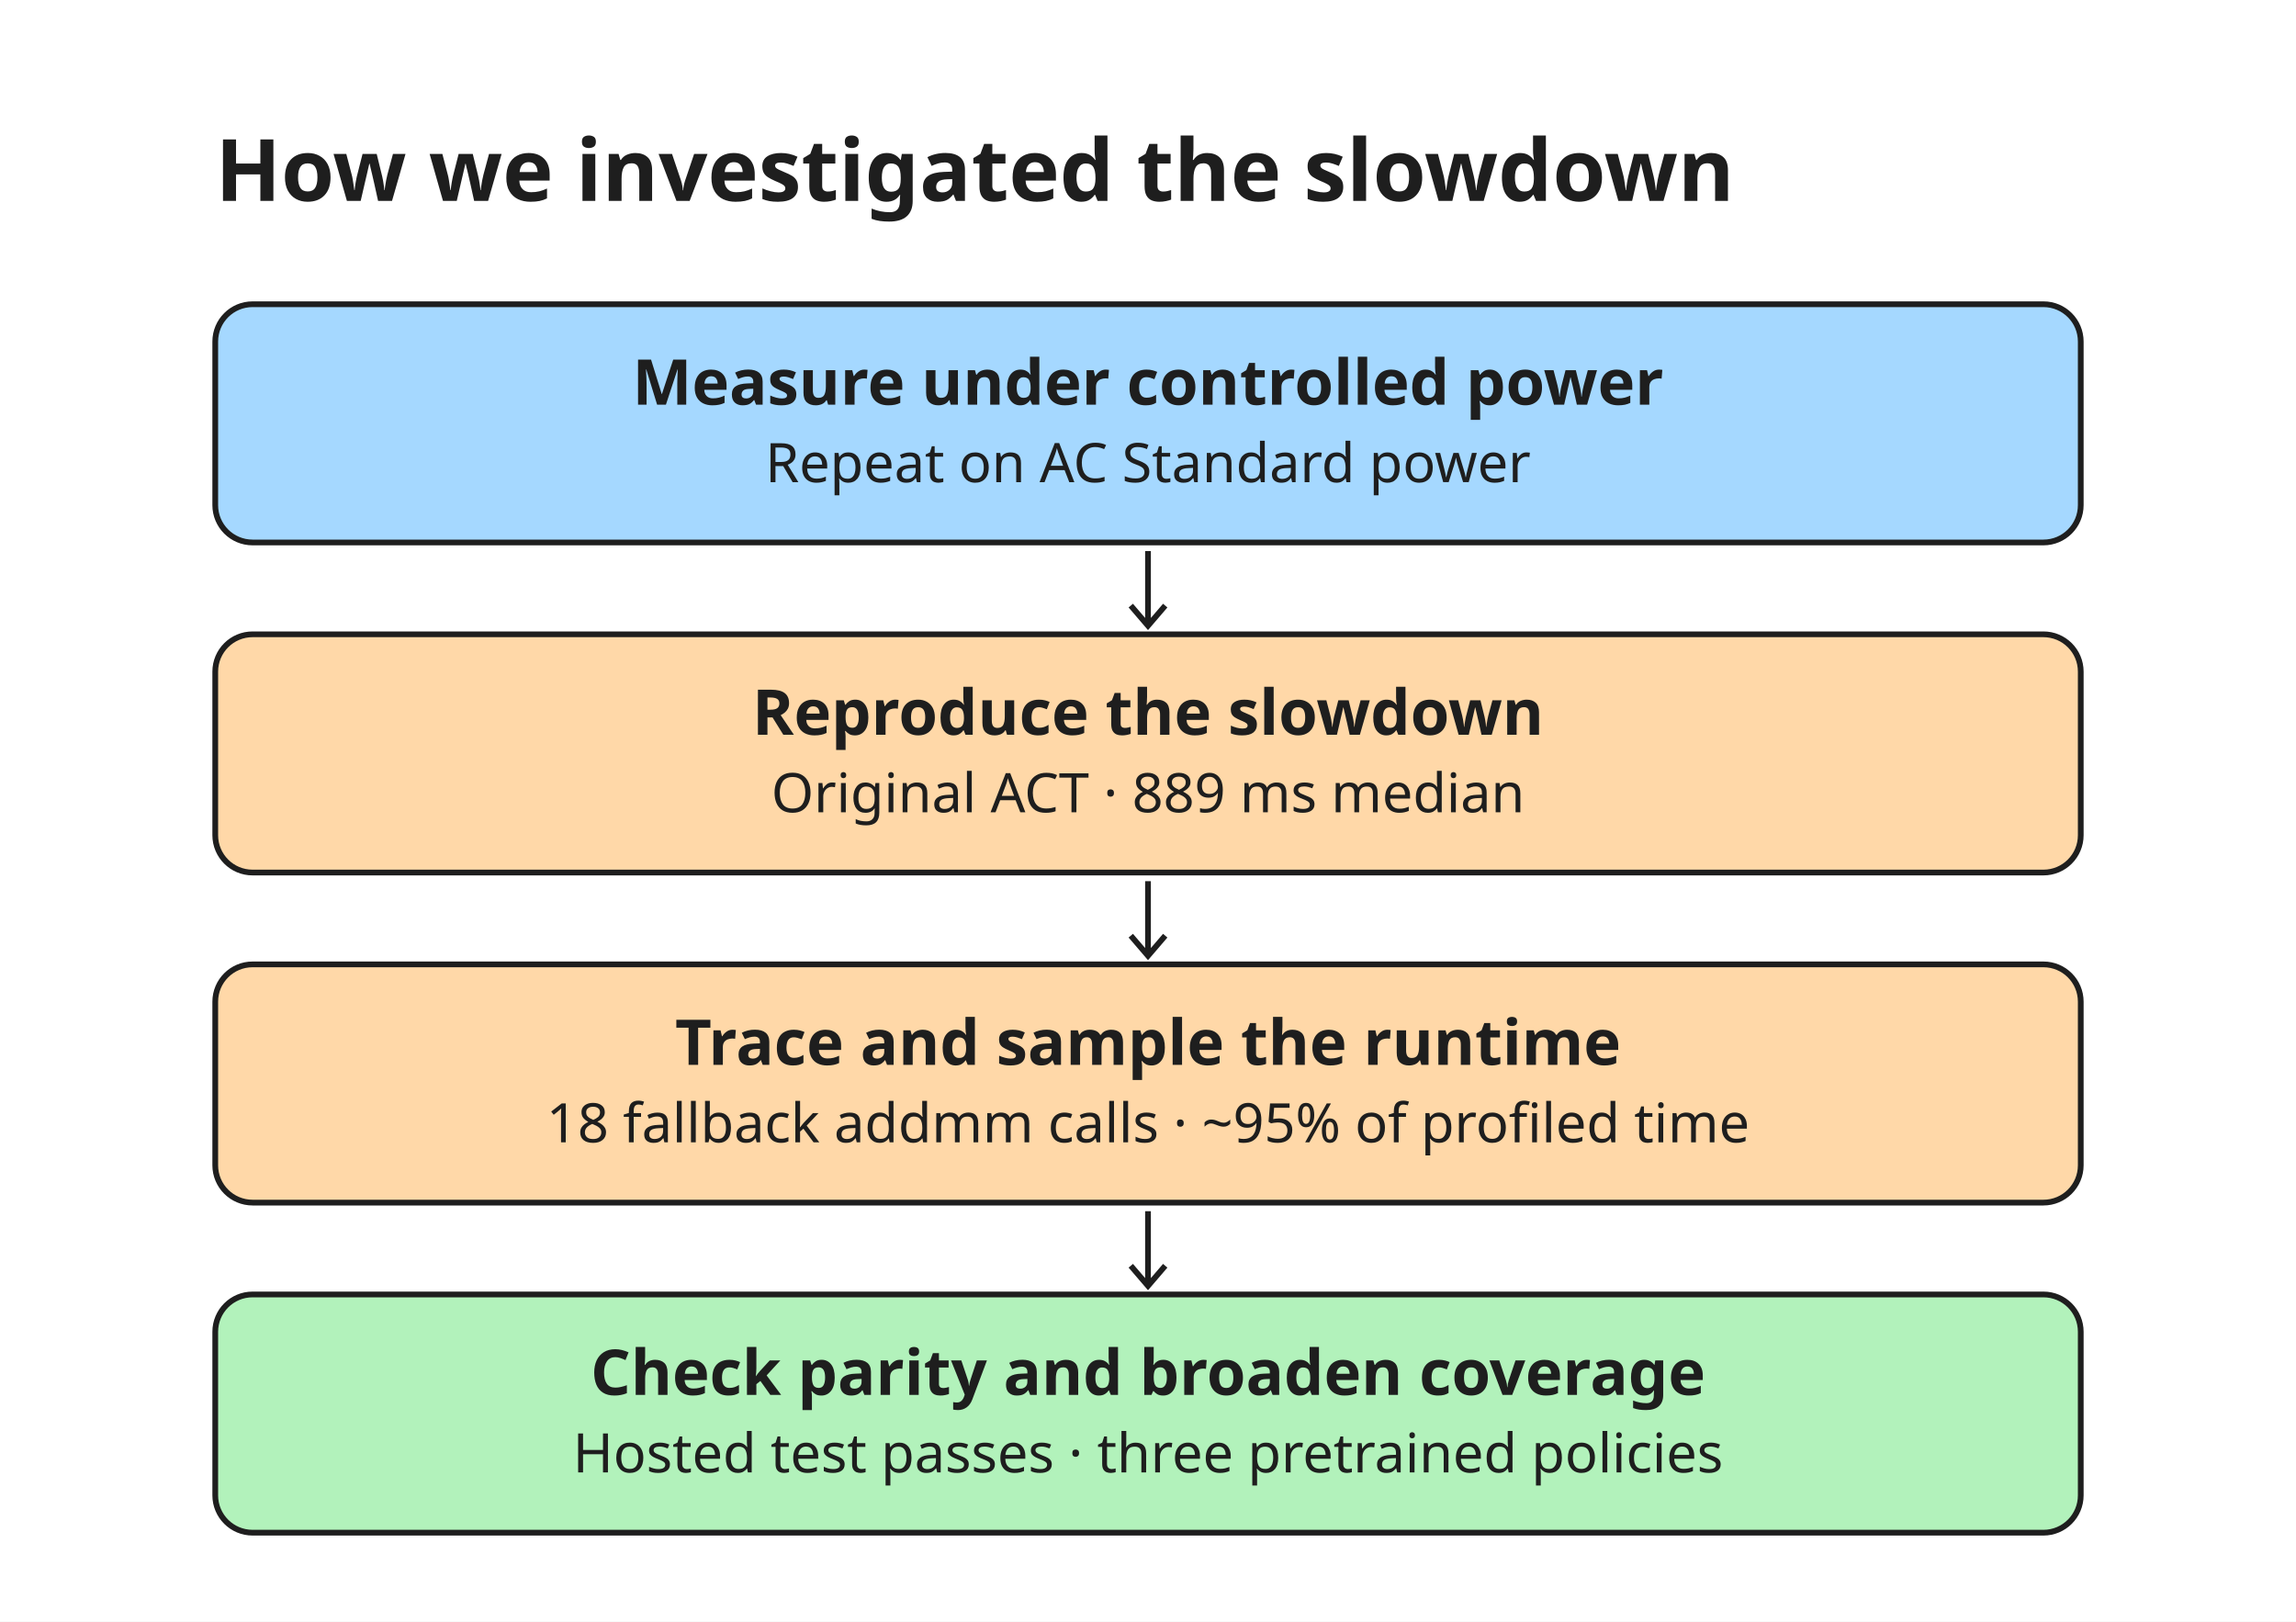
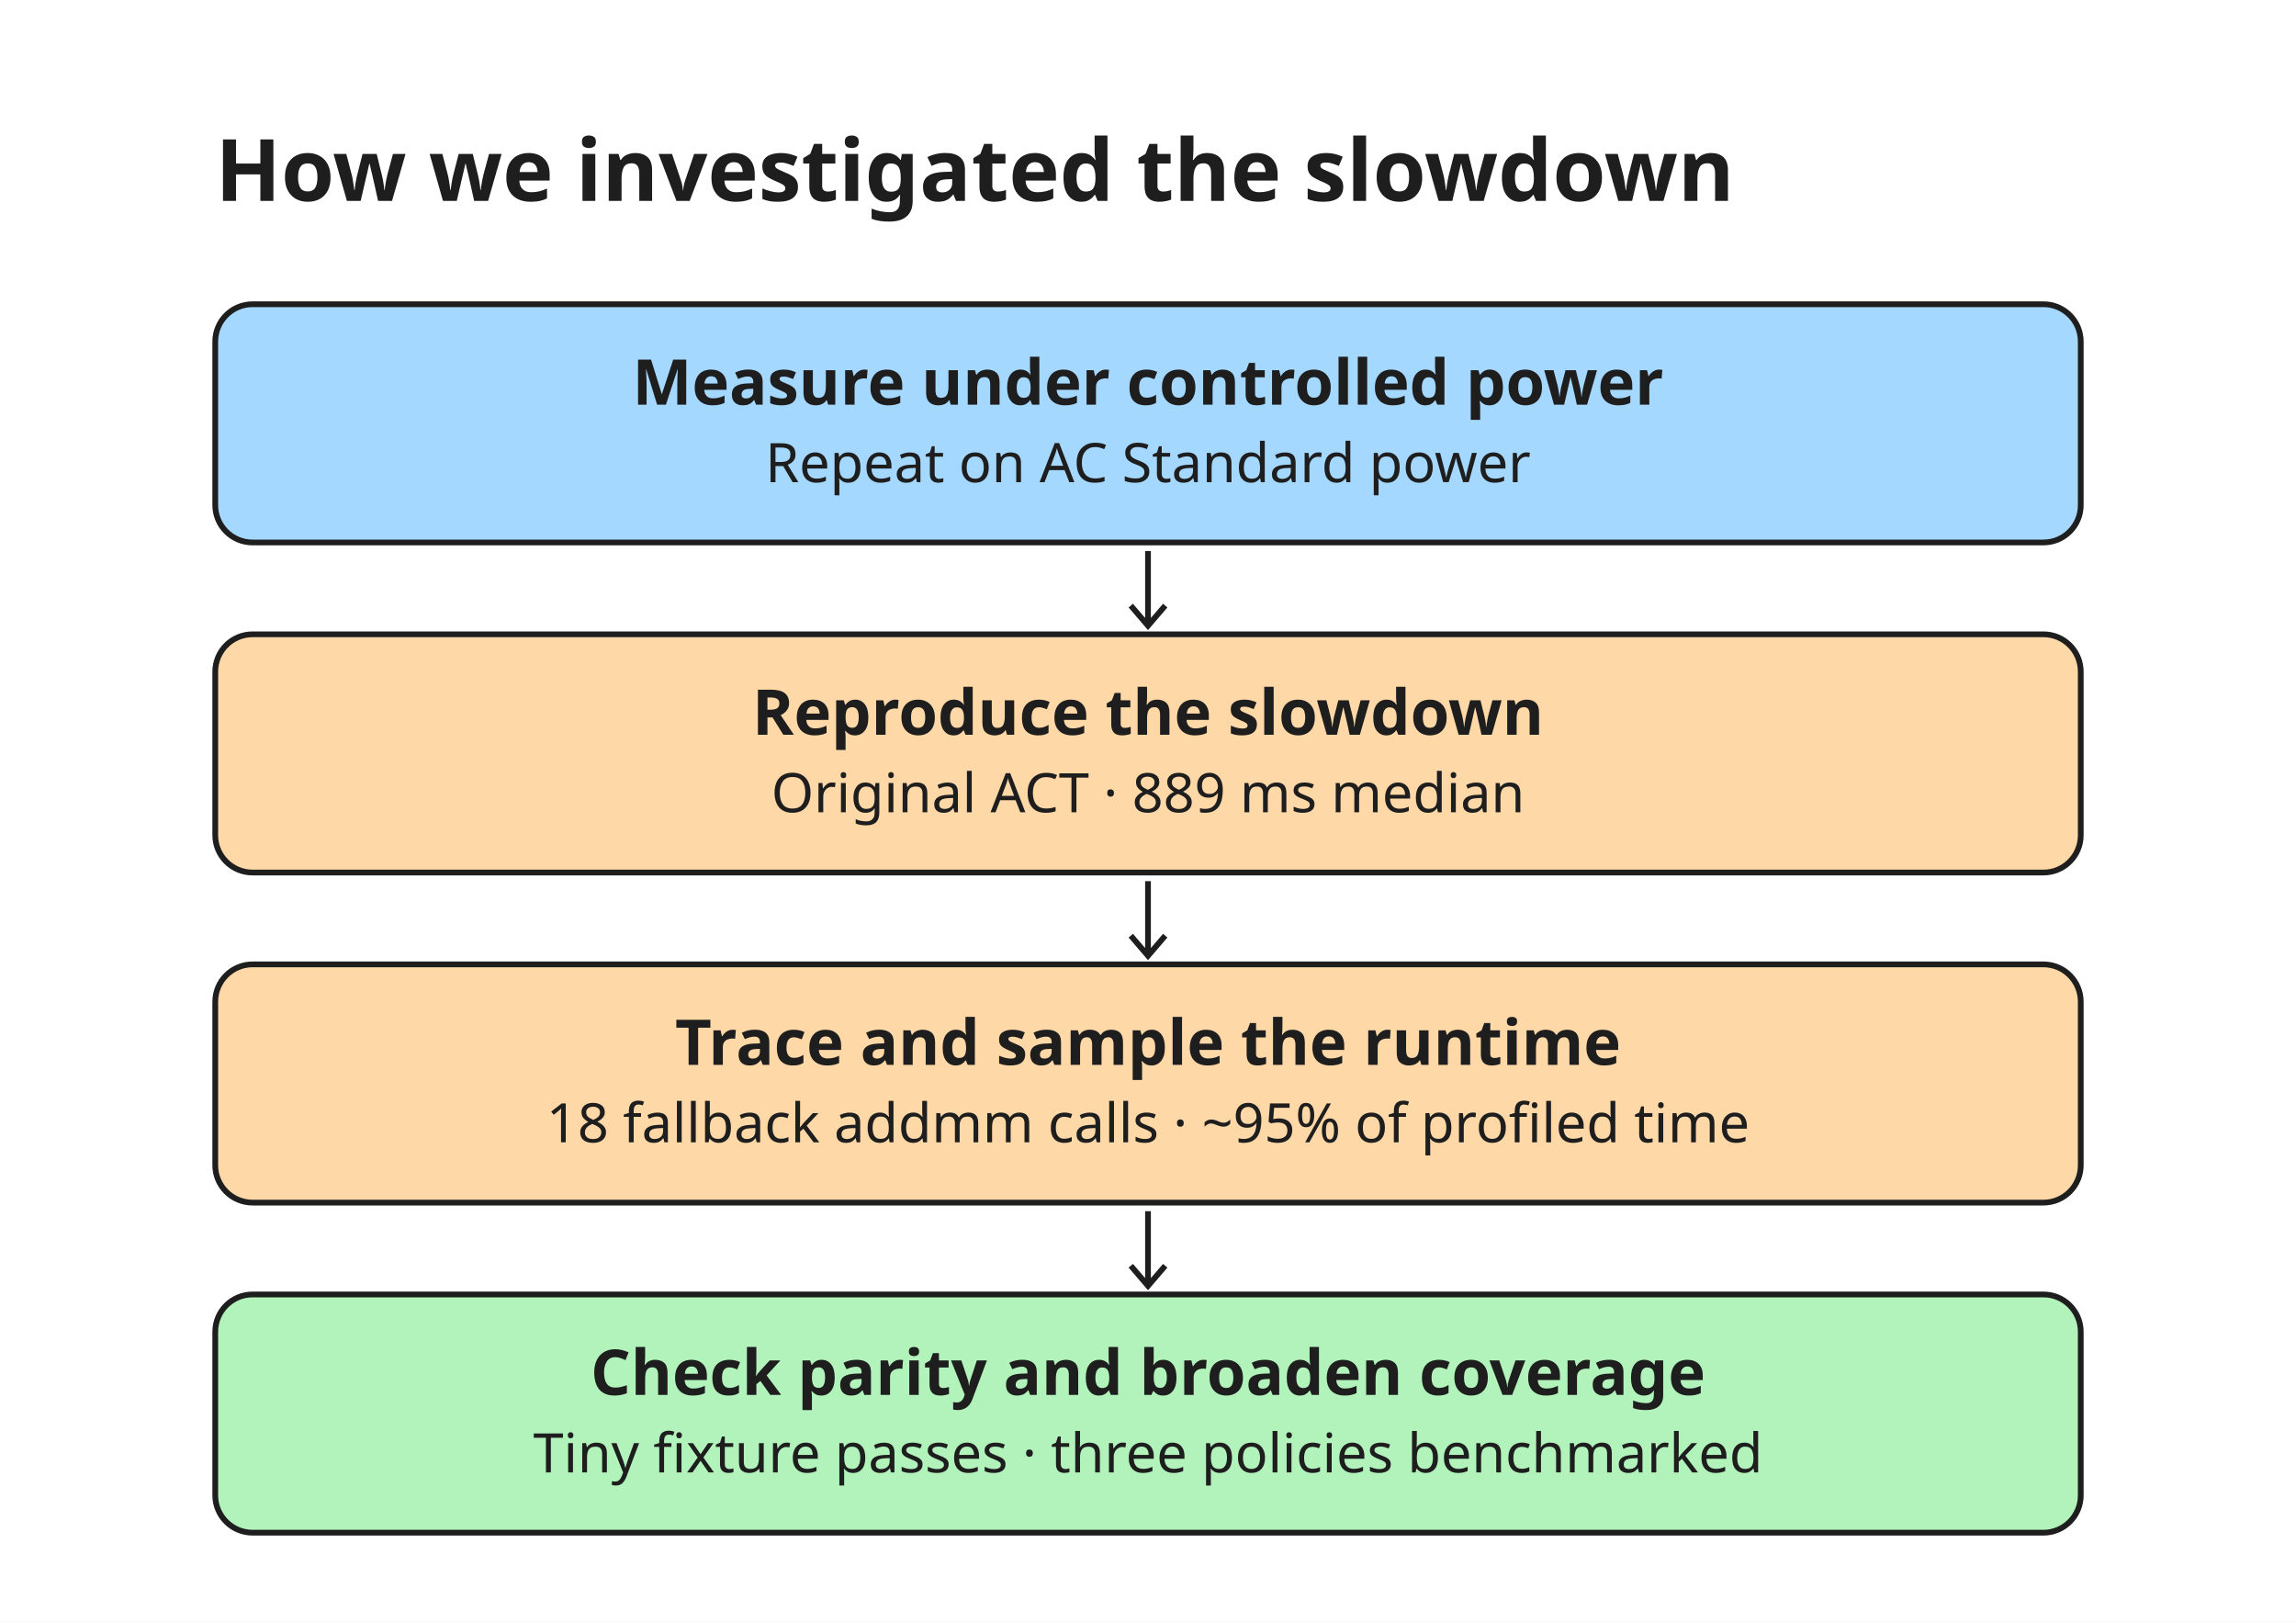
<svg xmlns="http://www.w3.org/2000/svg" viewBox="0 0 800 565" role="img" aria-labelledby="title">
  <rect width="800" height="565" fill="white" />
  <g font-family="system-ui,sans-serif" fill="#1e1e1e">
    <text x="75" y="70" font-size="30" font-weight="650">How we investigated the slowdown</text>
    <rect x="75" y="106" width="650" height="83" rx="13" fill="#a5d8ff" stroke="#1e1e1e" stroke-width="2" />
    <text x="400" y="141" text-anchor="middle" font-size="22" font-weight="650">Measure under controlled power</text>
    <text x="400" y="168" text-anchor="middle" font-size="19">Repeat on AC Standard power</text>
    <path d="M400 192 v26 m-6 -7 l6 7 l6 -7" fill="none" stroke="#1e1e1e" stroke-width="2" />
    <rect x="75" y="221" width="650" height="83" rx="13" fill="#ffd8a8" stroke="#1e1e1e" stroke-width="2" />
    <text x="400" y="256" text-anchor="middle" font-size="22" font-weight="650">Reproduce the slowdown</text>
    <text x="400" y="283" text-anchor="middle" font-size="19">Original ACT · 889 ms median</text>
    <path d="M400 307 v26 m-6 -7 l6 7 l6 -7" fill="none" stroke="#1e1e1e" stroke-width="2" />
    <rect x="75" y="336" width="650" height="83" rx="13" fill="#ffd8a8" stroke="#1e1e1e" stroke-width="2" />
    <text x="400" y="371" text-anchor="middle" font-size="22" font-weight="650">Trace and sample the runtime</text>
    <text x="400" y="398" text-anchor="middle" font-size="19">18 fallback addmm calls · ~95% of profiled time</text>
    <path d="M400 422 v26 m-6 -7 l6 7 l6 -7" fill="none" stroke="#1e1e1e" stroke-width="2" />
    <rect x="75" y="451" width="650" height="83" rx="13" fill="#b2f2bb" stroke="#1e1e1e" stroke-width="2" />
    <text x="400" y="486" text-anchor="middle" font-size="22" font-weight="650">Check parity and broaden coverage</text>
-     <text x="400" y="513" text-anchor="middle" font-size="19">Hosted test passes · three pretrained policies</text>
+     <text x="400" y="513" text-anchor="middle" font-size="19">Tiny fixture passes · three policies benchmarked</text>
  </g>
</svg>
